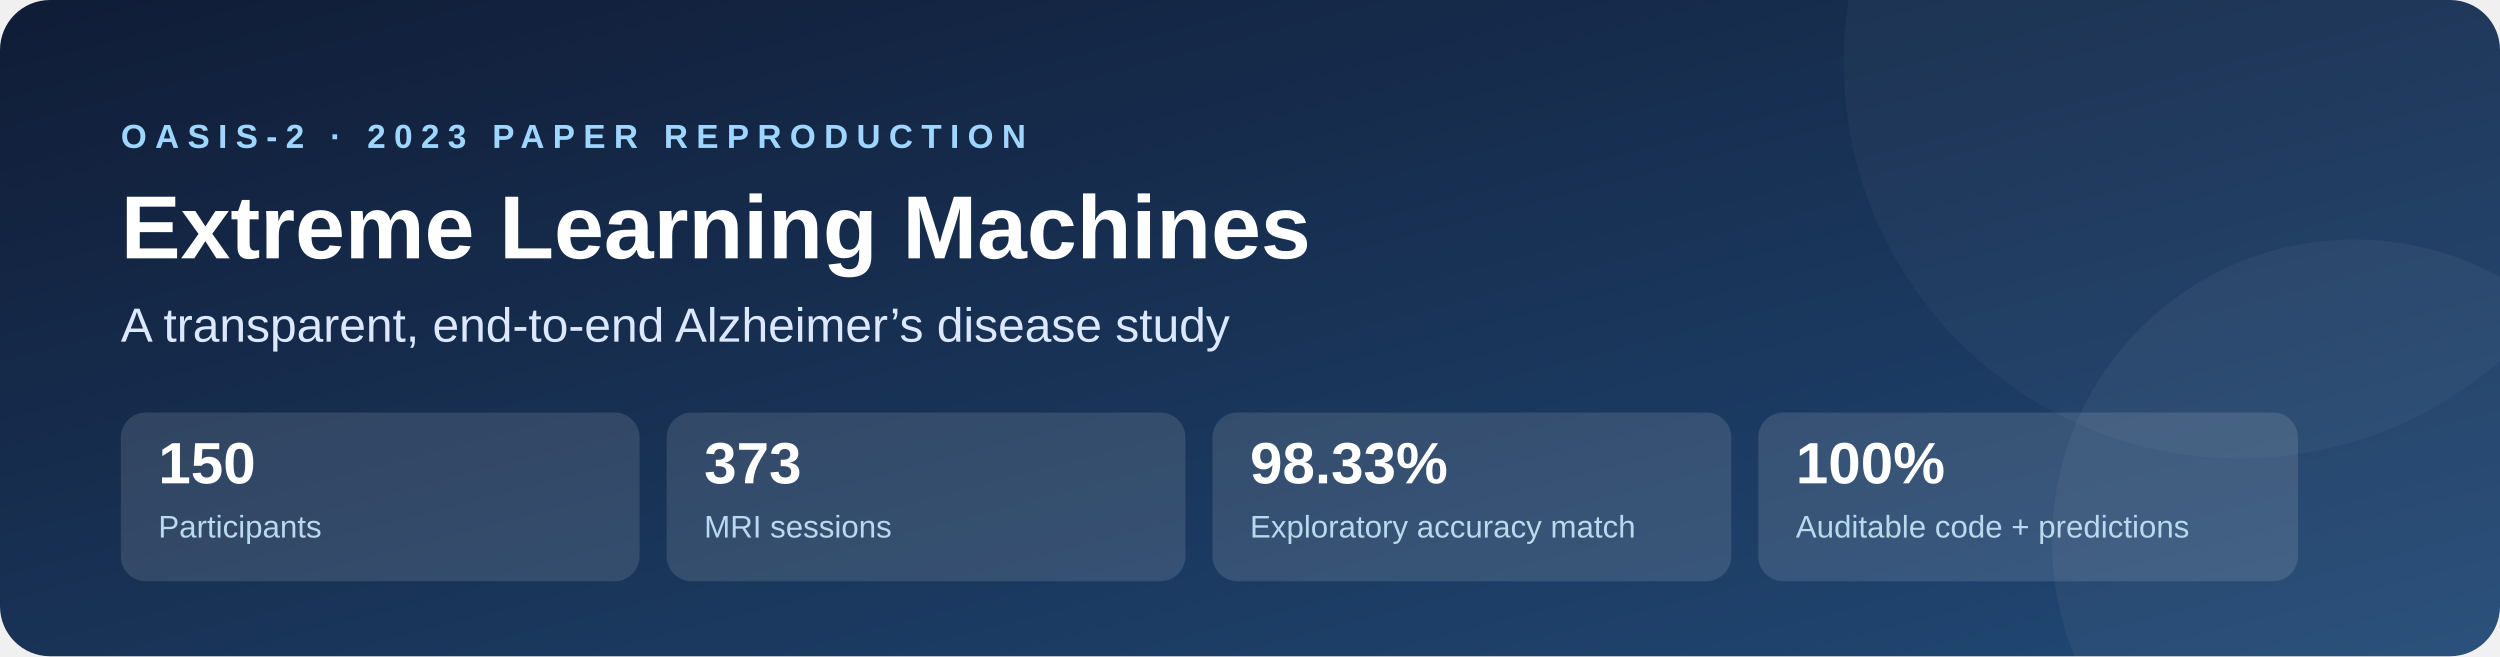
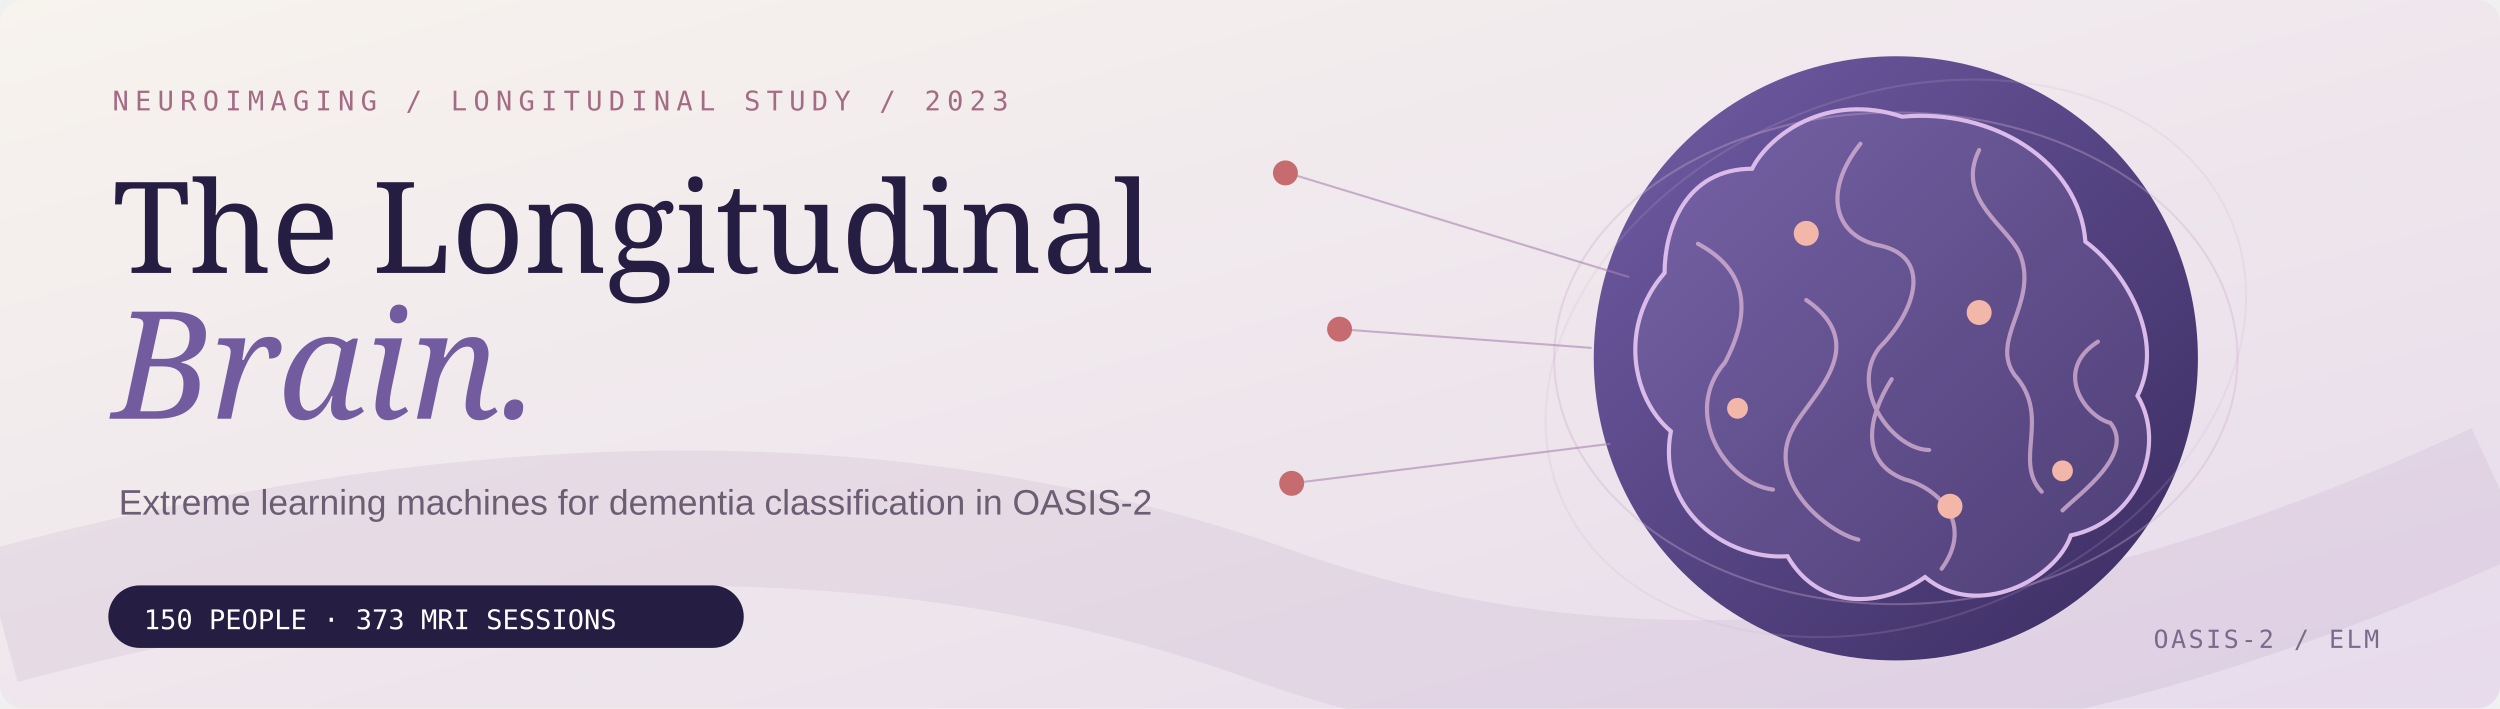
- <svg xmlns="http://www.w3.org/2000/svg" width="1200" height="315" viewBox="0 0 1200 315">
+ <svg xmlns="http://www.w3.org/2000/svg" viewBox="0 0 1200 340" width="1200" height="340" role="img" aria-label="The Longitudinal Brain, OASIS-2 and Extreme Learning Machines">
  <defs>
-     <linearGradient id="g" x1="0" y1="0" x2="1" y2="1">
-       <stop stop-color="#101c36" />
-       <stop offset="1" stop-color="#214976" />
+     <linearGradient id="ground" x1="0" y1="0" x2="1" y2="1">
+       <stop stop-color="#f7f3ed" />
+       <stop offset="1" stop-color="#e7dbec" />
+     </linearGradient>
+     <linearGradient id="disc" x1="0" y1="0" x2="1" y2="1">
+       <stop stop-color="#715da5" />
+       <stop offset="1" stop-color="#392b60" />
    </linearGradient>
  </defs>
-   <rect width="1200" height="315" rx="24" fill="url(#g)" />
-   <circle cx="1075" cy="30" r="190" fill="#ffffff" opacity=".035" />
-   <circle cx="1130" cy="260" r="145" fill="#ffffff" opacity=".045" />
-   <text x="58" y="71" fill="#9ed6ff" font-size="16" font-family="Arial,sans-serif" font-weight="bold" letter-spacing="4">OASIS-2  ·  2023 PAPER REPRODUCTION</text>
-   <text x="58" y="124" fill="#fff" font-size="43" font-family="Arial,sans-serif" font-weight="bold">Extreme Learning Machines</text>
-   <text x="58" y="164" fill="#dbe8ff" font-size="23" font-family="Arial,sans-serif">A transparent, end-to-end Alzheimer’s disease study</text>
-   <g transform="translate(58,198)" font-family="Arial,sans-serif">
-     <rect width="249" height="81" rx="12" fill="#ffffff" opacity=".12" />
-     <text x="18" y="34" font-size="28" font-weight="bold" fill="white">150</text>
-     <text x="18" y="60" font-size="15" fill="#b8d9ee">Participants</text>
-     <rect x="262" width="249" height="81" rx="12" fill="#ffffff" opacity=".12" />
-     <text x="280" y="34" font-size="28" font-weight="bold" fill="white">373</text>
-     <text x="280" y="60" font-size="15" fill="#b8d9ee">MRI sessions</text>
-     <rect x="524" width="249" height="81" rx="12" fill="#ffffff" opacity=".12" />
-     <text x="542" y="34" font-size="28" font-weight="bold" fill="white">98.33%</text>
-     <text x="542" y="60" font-size="15" fill="#b8d9ee">Exploratory accuracy match</text>
-     <rect x="786" width="259" height="81" rx="12" fill="#ffffff" opacity=".12" />
-     <text x="804" y="34" font-size="28" font-weight="bold" fill="white">100%</text>
-     <text x="804" y="60" font-size="15" fill="#b8d9ee">Auditable code + predictions</text>
+   <rect width="1200" height="340" rx="11" fill="url(#ground)" />
+   <path d="M0 296Q350 202 610 295T1200 235" fill="none" stroke="#92649b" stroke-opacity=".1" stroke-width="65" />
+   <text x="54" y="53" fill="#a46b85" font-family="monospace" font-size="13" letter-spacing="3">NEUROIMAGING     /     LONGITUDINAL STUDY     /     2023</text>
+   <text x="54" y="131" font-family="Georgia,serif" font-size="61" fill="#261d42">The Longitudinal</text>
+   <text x="54" y="201" font-family="Georgia,serif" font-size="72" font-style="italic" fill="#725b9f">Brain.</text>
+   <text x="57" y="247" font-family="Arial,sans-serif" font-size="17" fill="#6c5d73">Extreme learning machines for dementia classification in OASIS-2</text>
+   <rect x="52" y="281" width="305" height="30" rx="15" fill="#261d42" />
+   <text x="69" y="302" fill="white" font-family="monospace" font-size="13">150 PEOPLE  ·  373 MRI SESSIONS</text>
+   <g transform="translate(910 172)">
+     <circle r="145" fill="url(#disc)" />
+     <ellipse rx="164" ry="118" fill="none" stroke="#ceaccf" stroke-opacity=".35" />
+     <ellipse rx="174" ry="126" fill="none" stroke="#ceaccf" stroke-opacity=".18" transform="rotate(-22)" />
+     <path d="M3 -116 C-33 -128 -61 -107 -69 -91 C-101 -91 -111 -62 -111 -41 C-133 -16 -127 19 -108 35 C-115 73 -81 97 -52 95 C-37 121 -7 120 14 105 C39 126 77 106 84 85 C117 78 130 41 116 18 C130 -10 109 -43 91 -56 C88 -95 46 -120 3 -116Z" fill="#bea5d8" fill-opacity=".13" stroke="#dabbe9" stroke-width="2" />
+     <g fill="none" stroke="#d9b4d5" stroke-width="2" stroke-linecap="round" opacity=".76">
+       <path d="M-17 -103C-36 -79 -29 -58 -7 -54 C18 -48 9 -22 -8 -5 C-23 15 -1 44 16 44" />
+       <path d="M40 -100C28 -76 55 -63 60 -49 C68 -26 45 -9 57 8 C75 28 56 49 70 64" />
+       <path d="M-95 -55C-67 -40 -72 -17 -82 2 C-103 26 -82 60 -59 63" />
+       <path d="M-43 -28C-11 -6 -41 18 -49 33 C-64 59 -32 84 -18 87" />
+       <path d="M22 101C38 79 20 62 4 58 C-17 50 -14 29 -2 10" />
+       <path d="M97 -8 C75 6 91 28 103 31 C115 46 88 65 80 73" />
+     </g>
+     <g fill="#f3b7aa">
+       <circle cx="-43" cy="-60" r="6" />
+       <circle cx="40" cy="-22" r="6" />
+       <circle cx="-76" cy="24" r="5" />
+       <circle cx="26" cy="71" r="6" />
+       <circle cx="80" cy="54" r="5" />
+     </g>
  </g>
+   <g stroke="#aa84b1" stroke-opacity=".6" fill="none">
+     <path d="M618 83L782 133" />
+     <path d="M643 158L764 167" />
+     <path d="M620 232L773 213" />
+   </g>
+   <g fill="#c66c70">
+     <circle cx="617" cy="83" r="6" />
+     <circle cx="643" cy="158" r="6" />
+     <circle cx="620" cy="232" r="6" />
+   </g>
+   <text x="1142" y="311" fill="#7d698c" text-anchor="end" font-family="monospace" font-size="12" letter-spacing="1.2">OASIS-2 / ELM</text>
</svg>
